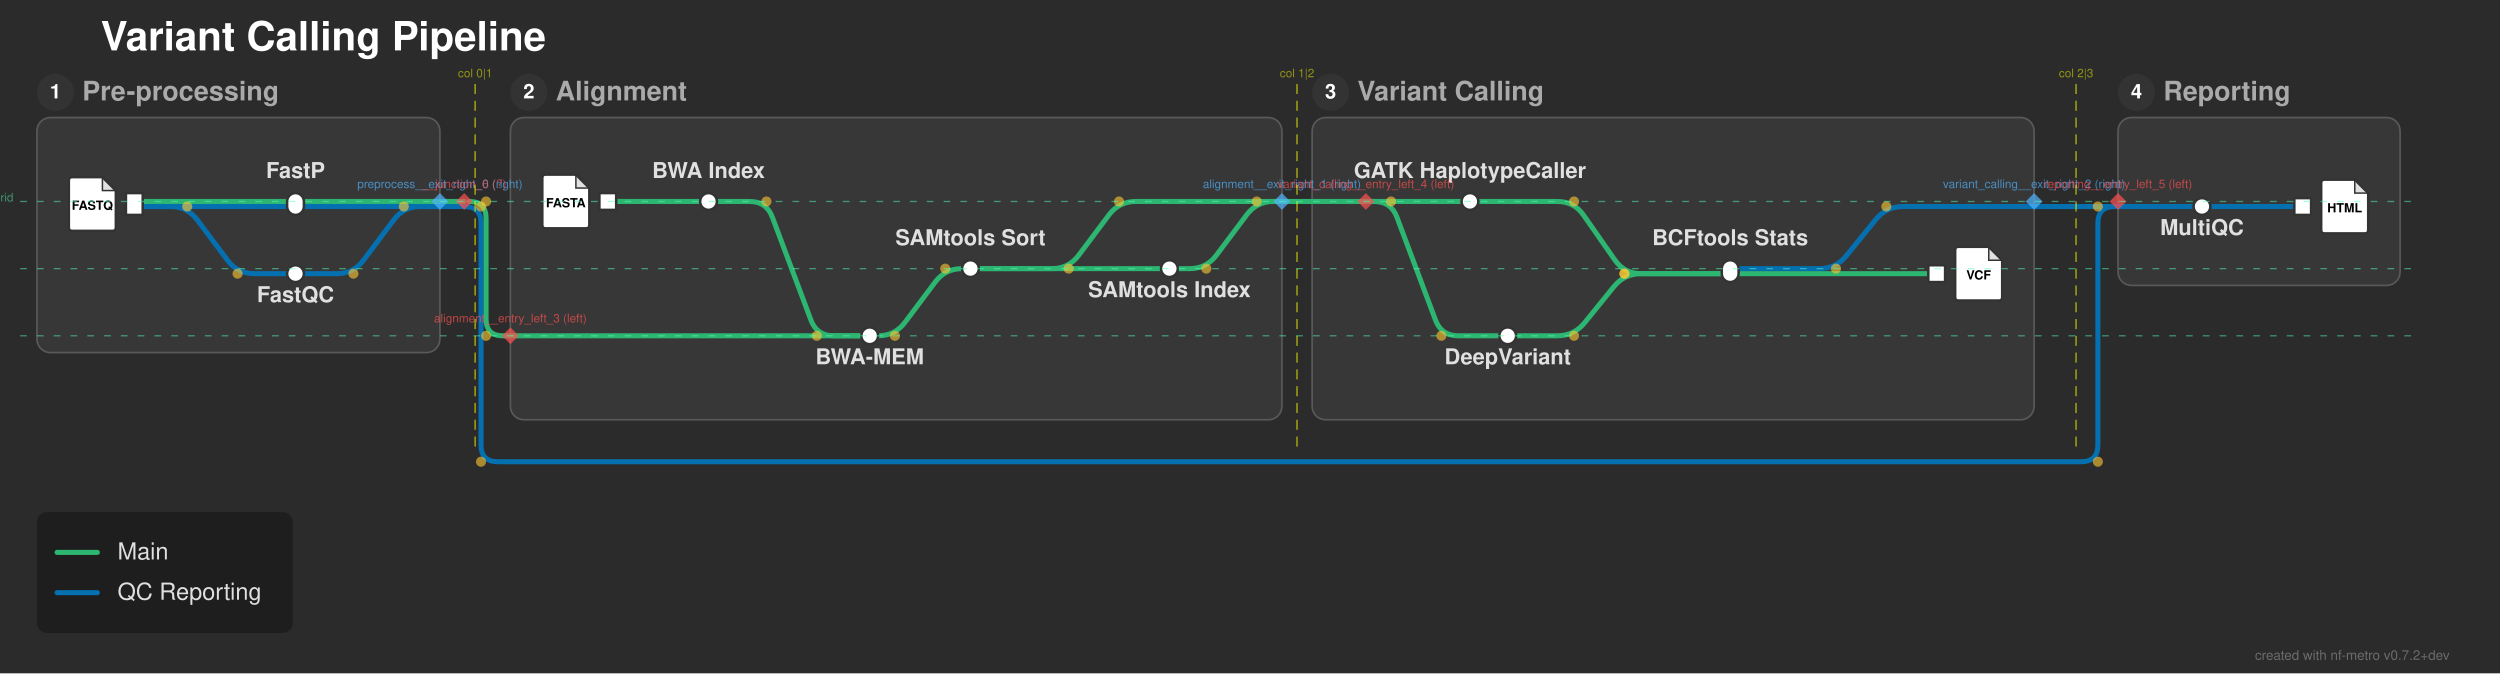
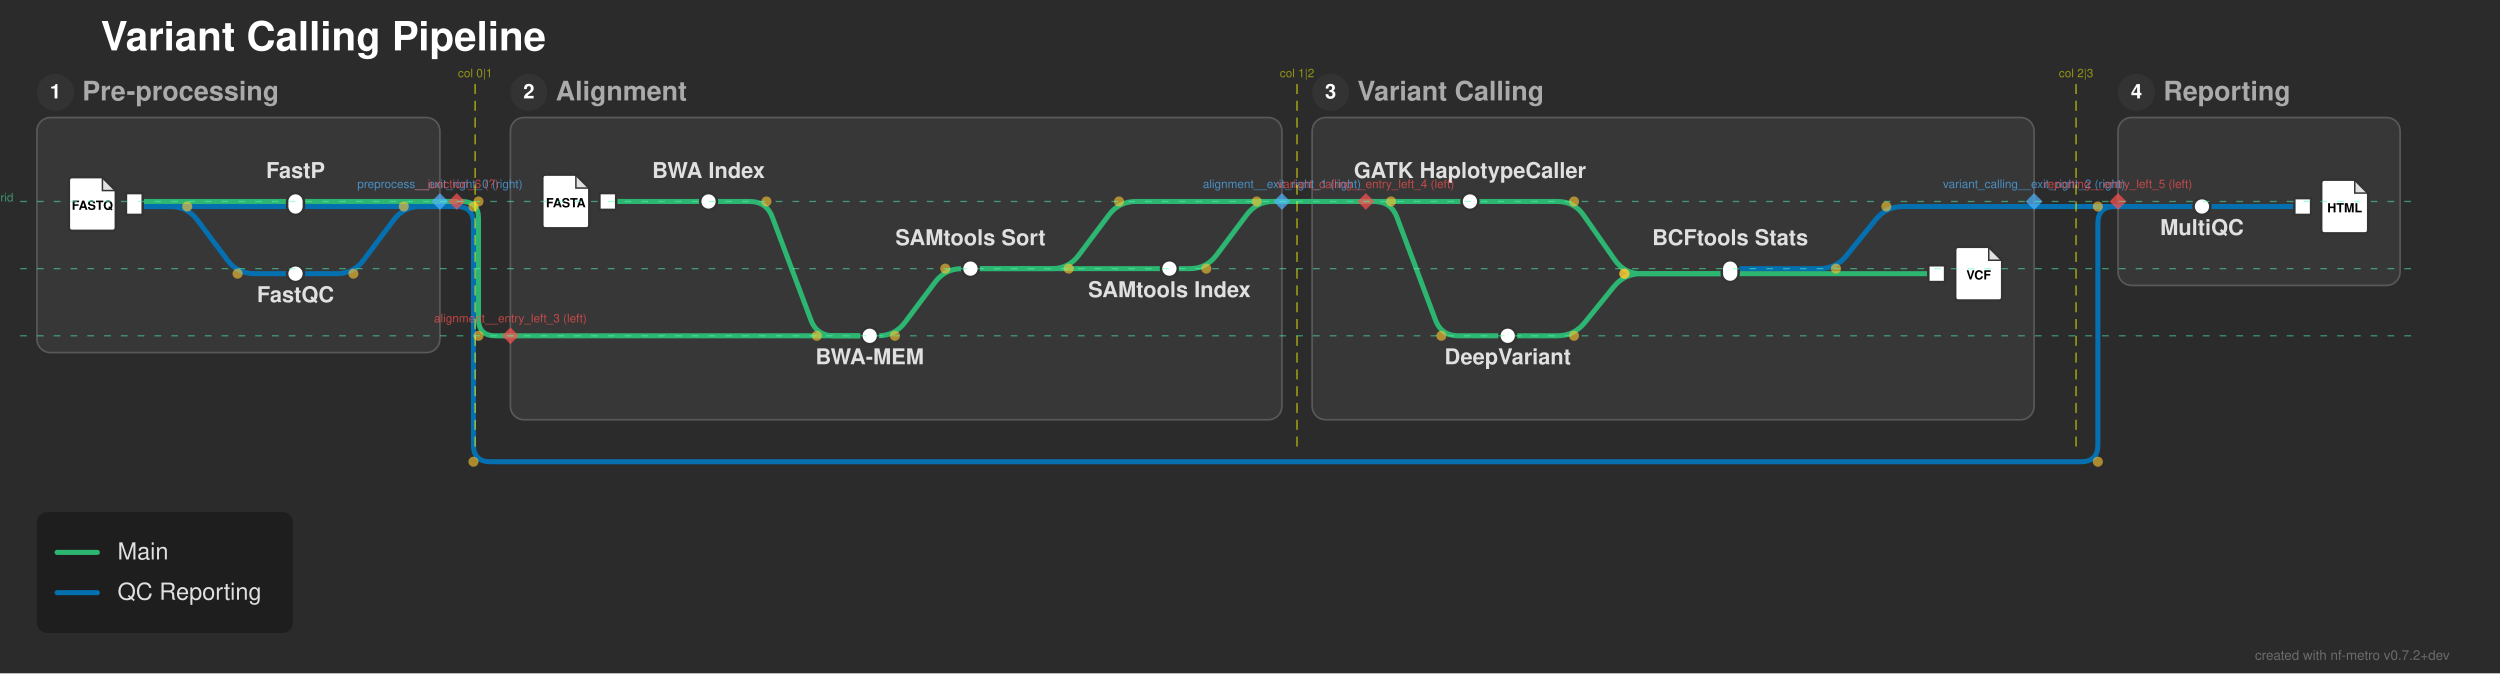
<svg xmlns="http://www.w3.org/2000/svg" width="1489" height="401" viewBox="0 0 1489 401">
  <defs>
</defs>
  <rect x="0" y="0" width="1489" height="401" fill="#2b2b2b" />
  <text x="60.0" y="30.0" font-size="24.0" fill="#ffffff" font-family="'Helvetica Neue', Helvetica, Arial, sans-serif" font-weight="bold" class="nf-metro-title">Variant Calling Pipeline</text>
  <rect x="22.0" y="70.0" width="240.0" height="140.0" rx="8" ry="8" fill="#373737" stroke="#595959" stroke-width="1.0" class="nf-metro-section-box" data-section-id="preprocess" data-section-lines="main,qc" />
  <circle cx="33.0" cy="55.0" r="11" fill="#333333" class="nf-metro-section-num-circle" data-section-id="preprocess" />
  <text x="33.0" y="55.0" font-size="12" fill="#ffffff" font-family="'Helvetica Neue', Helvetica, Arial, sans-serif" font-weight="bold" text-anchor="middle" dy="0.3em" data-section-id="preprocess">1</text>
  <text x="49.0" y="55.0" font-size="16.0" fill="#aaaaaa" font-family="'Helvetica Neue', Helvetica, Arial, sans-serif" font-weight="bold" dy="0.3em" class="nf-metro-section-label" data-section-id="preprocess">Pre-processing</text>
  <rect x="304.0" y="70.0" width="459.5" height="180.0" rx="8" ry="8" fill="#373737" stroke="#595959" stroke-width="1.0" class="nf-metro-section-box" data-section-id="alignment" data-section-lines="main" />
  <circle cx="315.0" cy="55.0" r="11" fill="#333333" class="nf-metro-section-num-circle" data-section-id="alignment" />
  <text x="315.0" y="55.0" font-size="12" fill="#ffffff" font-family="'Helvetica Neue', Helvetica, Arial, sans-serif" font-weight="bold" text-anchor="middle" dy="0.3em" data-section-id="alignment">2</text>
  <text x="331.0" y="55.0" font-size="16.0" fill="#aaaaaa" font-family="'Helvetica Neue', Helvetica, Arial, sans-serif" font-weight="bold" dy="0.3em" class="nf-metro-section-label" data-section-id="alignment">Alignment</text>
  <rect x="781.5" y="70.0" width="430.0" height="180.0" rx="8" ry="8" fill="#373737" stroke="#595959" stroke-width="1.0" class="nf-metro-section-box" data-section-id="variant_calling" data-section-lines="main,qc" />
  <circle cx="792.5" cy="55.0" r="11" fill="#333333" class="nf-metro-section-num-circle" data-section-id="variant_calling" />
  <text x="792.5" y="55.0" font-size="12" fill="#ffffff" font-family="'Helvetica Neue', Helvetica, Arial, sans-serif" font-weight="bold" text-anchor="middle" dy="0.3em" data-section-id="variant_calling">3</text>
  <text x="808.5" y="55.0" font-size="16.0" fill="#aaaaaa" font-family="'Helvetica Neue', Helvetica, Arial, sans-serif" font-weight="bold" dy="0.3em" class="nf-metro-section-label" data-section-id="variant_calling">Variant Calling</text>
  <rect x="1261.5" y="70.0" width="168.0" height="100.0" rx="8" ry="8" fill="#373737" stroke="#595959" stroke-width="1.0" class="nf-metro-section-box" data-section-id="reporting" data-section-lines="qc" />
  <circle cx="1272.5" cy="55.0" r="11" fill="#333333" class="nf-metro-section-num-circle" data-section-id="reporting" />
  <text x="1272.5" y="55.0" font-size="12" fill="#ffffff" font-family="'Helvetica Neue', Helvetica, Arial, sans-serif" font-weight="bold" text-anchor="middle" dy="0.3em" data-section-id="reporting">4</text>
  <text x="1288.5" y="55.0" font-size="16.0" fill="#aaaaaa" font-family="'Helvetica Neue', Helvetica, Arial, sans-serif" font-weight="bold" dy="0.3em" class="nf-metro-section-label" data-section-id="reporting">Reporting</text>
  <path d="M80.0,123.0 L176.0,123.0" stroke="#0570b0" stroke-width="3.0" stroke-linecap="round" class="metro-line-qc" data-line-id="qc" />
  <path d="M80.0,123.0 L101.5,123.0 Q111.5,123.0,117.5,131.0 L135.5,155.0 Q141.5,163.0,151.5,163.0 L176.0,163.0" stroke="#0570b0" stroke-width="3.0" fill="none" stroke-linecap="round" stroke-linejoin="round" class="metro-line-qc" data-line-id="qc" />
  <path d="M1311.5,123.0 L1371.5,123.0" stroke="#0570b0" stroke-width="3.0" stroke-linecap="round" class="metro-line-qc" data-line-id="qc" />
  <path d="M1030.5,160.0 L1083.5,160.0 Q1093.5,160.0,1099.798,152.232 L1117.202,130.768 Q1123.5,123.0,1133.5,123.0 L1211.5,123.0" stroke="#0570b0" stroke-width="3.0" fill="none" stroke-linecap="round" stroke-linejoin="round" class="metro-line-qc" data-line-id="qc" />
  <path d="M1261.5,123.0 L1311.5,123.0" stroke="#0570b0" stroke-width="3.0" stroke-linecap="round" class="metro-line-qc" data-line-id="qc" />
  <path d="M176.0,163.0 L200.5,163.0 Q210.5,163.0,216.5,155.0 L234.5,131.0 Q240.5,123.0,250.5,123.0 L262.0,123.0" stroke="#0570b0" stroke-width="3.0" fill="none" stroke-linecap="round" stroke-linejoin="round" class="metro-line-qc" data-line-id="qc" />
  <path d="M176.0,123.0 L262.0,123.0" stroke="#0570b0" stroke-width="3.0" stroke-linecap="round" class="metro-line-qc" data-line-id="qc" />
-   <path d="M262.0,123.0 L276.5,123.0" stroke="#0570b0" stroke-width="3.0" stroke-linecap="round" class="metro-line-qc" data-line-id="qc" />
-   <path d="M276.5,123.0 L276.5,123.0 Q286.5,123.0,286.5,133.0 L286.5,265.0 Q286.5,275.0,296.5,275.0 L1239.5,275.0 Q1249.5,275.0,1249.5,265.0 L1249.5,133.0 Q1249.5,123.0,1259.5,123.0 L1261.5,123.0" stroke="#0570b0" stroke-width="3.0" fill="none" stroke-linecap="round" stroke-linejoin="round" class="metro-line-qc" data-line-id="qc" />
+   <path d="M262.0,123.0 L272.0,123.0" stroke="#0570b0" stroke-width="3.0" stroke-linecap="round" class="metro-line-qc" data-line-id="qc" />
+   <path d="M272.0,123.0 L272.0,123.0 Q282.0,123.0,282.0,133.0 L282.0,265.0 Q282.0,275.0,292.0,275.0 L1239.5,275.0 Q1249.5,275.0,1249.5,265.0 L1249.5,133.0 Q1249.5,123.0,1259.5,123.0 L1261.5,123.0" stroke="#0570b0" stroke-width="3.0" fill="none" stroke-linecap="round" stroke-linejoin="round" class="metro-line-qc" data-line-id="qc" />
  <path d="M1211.5,123.0 L1261.5,123.0" stroke="#0570b0" stroke-width="3.0" stroke-linecap="round" class="metro-line-qc" data-line-id="qc" />
  <path d="M80.0,120.0 L176.0,120.0" stroke="#2db572" stroke-width="3.0" stroke-linecap="round" class="metro-line-main" data-line-id="main" />
  <path d="M362.0,120.0 L422.0,120.0" stroke="#2db572" stroke-width="3.0" stroke-linecap="round" class="metro-line-main" data-line-id="main" />
  <path d="M422.0,120.0 L446.5,120.0 Q456.5,120.0,460.011,129.363 L482.989,190.637 Q486.5,200.0,496.5,200.0 L518.0,200.0" stroke="#2db572" stroke-width="3.0" fill="none" stroke-linecap="round" stroke-linejoin="round" class="metro-line-main" data-line-id="main" />
  <path d="M518.0,200.0 L523.0,200.0 Q533.0,200.0,539.0,192.0 L557.0,168.0 Q563.0,160.0,573.0,160.0 L578.0,160.0" stroke="#2db572" stroke-width="3.0" fill="none" stroke-linecap="round" stroke-linejoin="round" class="metro-line-main" data-line-id="main" />
  <path d="M578.0,160.0 L696.5,160.0" stroke="#2db572" stroke-width="3.0" stroke-linecap="round" class="metro-line-main" data-line-id="main" />
  <path d="M875.5,120.0 L927.5,120.0 Q937.5,120.0,943.222,128.201 L961.778,154.799 Q967.5,163.0,977.5,163.0 L1030.5,163.0" stroke="#2db572" stroke-width="3.0" fill="none" stroke-linecap="round" stroke-linejoin="round" class="metro-line-main" data-line-id="main" />
  <path d="M898.0,200.0 L927.5,200.0 Q937.5,200.0,943.798,192.232 L961.202,170.768 Q967.5,163.0,977.5,163.0 L1030.5,163.0" stroke="#2db572" stroke-width="3.0" fill="none" stroke-linecap="round" stroke-linejoin="round" class="metro-line-main" data-line-id="main" />
  <path d="M1030.5,163.0 L1153.5,163.0" stroke="#2db572" stroke-width="3.0" stroke-linecap="round" class="metro-line-main" data-line-id="main" />
  <path d="M176.0,120.0 L262.0,120.0" stroke="#2db572" stroke-width="3.0" stroke-linecap="round" class="metro-line-main" data-line-id="main" />
  <path d="M304.0,200.0 L518.0,200.0" stroke="#2db572" stroke-width="3.0" stroke-linecap="round" class="metro-line-main" data-line-id="main" />
  <path d="M578.0,160.0 L626.5,160.0 Q636.5,160.0,642.5,152.0 L660.5,128.0 Q666.5,120.0,676.5,120.0 L763.5,120.0" stroke="#2db572" stroke-width="3.0" fill="none" stroke-linecap="round" stroke-linejoin="round" class="metro-line-main" data-line-id="main" />
  <path d="M813.5,120.0 L875.5,120.0" stroke="#2db572" stroke-width="3.0" stroke-linecap="round" class="metro-line-main" data-line-id="main" />
  <path d="M813.5,120.0 L818.5,120.0 Q828.5,120.0,832.011,129.363 L854.989,190.637 Q858.5,200.0,868.5,200.0 L898.0,200.0" stroke="#2db572" stroke-width="3.0" fill="none" stroke-linecap="round" stroke-linejoin="round" class="metro-line-main" data-line-id="main" />
  <path d="M696.5,160.0 L708.5,160.0 Q718.5,160.0,724.5,152.0 L742.5,128.0 Q748.5,120.0,758.5,120.0 L763.5,120.0" stroke="#2db572" stroke-width="3.0" fill="none" stroke-linecap="round" stroke-linejoin="round" class="metro-line-main" data-line-id="main" />
-   <path d="M262.0,120.0 L276.5,120.0" stroke="#2db572" stroke-width="3.0" stroke-linecap="round" class="metro-line-main" data-line-id="main" />
-   <path d="M279.5,120.0 L279.5,120.0 Q289.5,120.0,289.5,130.0 L289.5,190.0 Q289.5,200.0,299.5,200.0 L304.0,200.0" stroke="#2db572" stroke-width="3.0" fill="none" stroke-linecap="round" stroke-linejoin="round" class="metro-line-main" data-line-id="main" />
+   <path d="M262.0,120.0 L272.0,120.0" stroke="#2db572" stroke-width="3.0" stroke-linecap="round" class="metro-line-main" data-line-id="main" />
+   <path d="M275.0,120.0 L275.0,120.0 Q285.0,120.0,285.0,130.0 L285.0,190.0 Q285.0,200.0,295.0,200.0 L304.0,200.0" stroke="#2db572" stroke-width="3.0" fill="none" stroke-linecap="round" stroke-linejoin="round" class="metro-line-main" data-line-id="main" />
  <path d="M763.5,120.0 L813.5,120.0" stroke="#2db572" stroke-width="3.0" stroke-linecap="round" class="metro-line-main" data-line-id="main" />
  <rect x="75.0" y="115.0" width="10.0" height="13.0" fill="#ffffff" stroke="#333333" stroke-width="1.5" class="nf-metro-station" data-station-id="fastq_in" data-station-lines="main,qc" data-station-label="fastq_in" data-section-id="preprocess" data-section-name="Pre-processing" />
  <g data-station-id="fastq_in">
    <path d="M43.0,105.5 L61.0,105.5 L69.0,113.5 L69.0,135.5 Q69.0,137.5,67.0,137.5 L43.0,137.5 Q41.0,137.5,41.0,135.5 L41.0,107.5 Q41.0,105.5,43.0,105.5 Z" fill="#ffffff" stroke="#333333" stroke-width="1.5" stroke-linejoin="round" />
    <path d="M61.0,105.5 L61.0,113.5 L69.0,113.5 Z" fill="#333333" opacity="0.15" stroke="none" />
    <path d="M61.0,105.5 L61.0,113.5 L69.0,113.5" fill="none" stroke="#333333" stroke-width="0.9" />
    <text x="55.0" y="122.7" font-size="7.5" fill="#000000" font-family="'Helvetica Neue', Helvetica, Arial, sans-serif" font-weight="bold" text-anchor="middle" dy="0.3em">FASTQ</text>
  </g>
  <rect x="171.0" y="158.0" width="10.0" height="10.0" rx="5.0" ry="5.0" fill="#ffffff" stroke="#333333" stroke-width="1.5" class="nf-metro-station" data-station-id="fastqc" data-station-lines="qc" data-station-label="FastQC" data-section-id="preprocess" data-section-name="Pre-processing" />
  <rect x="171.0" y="115.0" width="10.0" height="13.0" rx="5.0" ry="5.0" fill="#ffffff" stroke="#333333" stroke-width="1.5" class="nf-metro-station" data-station-id="fastp" data-station-lines="main,qc" data-station-label="FastP" data-section-id="preprocess" data-section-name="Pre-processing" />
  <rect x="357.0" y="115.0" width="10.0" height="10.0" fill="#ffffff" stroke="#333333" stroke-width="1.5" class="nf-metro-station" data-station-id="ref_in" data-station-lines="main" data-station-label="ref_in" data-section-id="alignment" data-section-name="Alignment" />
  <g data-station-id="ref_in">
    <path d="M325.0,104.0 L343.0,104.0 L351.0,112.0 L351.0,134.0 Q351.0,136.0,349.0,136.0 L325.0,136.0 Q323.0,136.0,323.0,134.0 L323.0,106.0 Q323.0,104.0,325.0,104.0 Z" fill="#ffffff" stroke="#333333" stroke-width="1.5" stroke-linejoin="round" />
    <path d="M343.0,104.0 L343.0,112.0 L351.0,112.0 Z" fill="#333333" opacity="0.15" stroke="none" />
    <path d="M343.0,104.0 L343.0,112.0 L351.0,112.0" fill="none" stroke="#333333" stroke-width="0.9" />
    <text x="337.0" y="121.2" font-size="7.5" fill="#000000" font-family="'Helvetica Neue', Helvetica, Arial, sans-serif" font-weight="bold" text-anchor="middle" dy="0.3em">FASTA</text>
  </g>
  <rect x="417.0" y="115.0" width="10.0" height="10.0" rx="5.0" ry="5.0" fill="#ffffff" stroke="#333333" stroke-width="1.5" class="nf-metro-station" data-station-id="bwa_index" data-station-lines="main" data-station-label="BWA Index" data-section-id="alignment" data-section-name="Alignment" />
  <rect x="513.0" y="195.0" width="10.0" height="10.0" rx="5.0" ry="5.0" fill="#ffffff" stroke="#333333" stroke-width="1.5" class="nf-metro-station" data-station-id="bwa_mem" data-station-lines="main" data-station-label="BWA-MEM" data-section-id="alignment" data-section-name="Alignment" />
  <rect x="573.0" y="155.0" width="10.0" height="10.0" rx="5.0" ry="5.0" fill="#ffffff" stroke="#333333" stroke-width="1.5" class="nf-metro-station" data-station-id="samtools_sort" data-station-lines="main" data-station-label="SAMtools Sort" data-section-id="alignment" data-section-name="Alignment" />
  <rect x="691.5" y="155.0" width="10.0" height="10.0" rx="5.0" ry="5.0" fill="#ffffff" stroke="#333333" stroke-width="1.5" class="nf-metro-station" data-station-id="samtools_index" data-station-lines="main" data-station-label="SAMtools Index" data-section-id="alignment" data-section-name="Alignment" />
  <rect x="870.5" y="115.0" width="10.0" height="10.0" rx="5.0" ry="5.0" fill="#ffffff" stroke="#333333" stroke-width="1.5" class="nf-metro-station" data-station-id="gatk" data-station-lines="main" data-station-label="GATK HaplotypeCaller" data-section-id="variant_calling" data-section-name="Variant Calling" />
  <rect x="893.0" y="195.0" width="10.0" height="10.0" rx="5.0" ry="5.0" fill="#ffffff" stroke="#333333" stroke-width="1.5" class="nf-metro-station" data-station-id="deepvariant" data-station-lines="main" data-station-label="DeepVariant" data-section-id="variant_calling" data-section-name="Variant Calling" />
  <rect x="1025.5" y="155.0" width="10.0" height="13.0" rx="5.0" ry="5.0" fill="#ffffff" stroke="#333333" stroke-width="1.5" class="nf-metro-station" data-station-id="bcftools" data-station-lines="main,qc" data-station-label="BCFtools Stats" data-section-id="variant_calling" data-section-name="Variant Calling" />
  <rect x="1148.5" y="158.0" width="10.0" height="10.0" fill="#ffffff" stroke="#333333" stroke-width="1.5" class="nf-metro-station" data-station-id="vcf_out" data-station-lines="main" data-station-label="vcf_out" data-section-id="variant_calling" data-section-name="Variant Calling" />
  <g data-station-id="vcf_out">
    <path d="M1166.5,147.0 L1184.5,147.0 L1192.5,155.0 L1192.5,177.0 Q1192.5,179.0,1190.5,179.0 L1166.5,179.0 Q1164.5,179.0,1164.5,177.0 L1164.5,149.0 Q1164.5,147.0,1166.5,147.0 Z" fill="#ffffff" stroke="#333333" stroke-width="1.5" stroke-linejoin="round" />
    <path d="M1184.5,147.0 L1184.5,155.0 L1192.5,155.0 Z" fill="#333333" opacity="0.15" stroke="none" />
    <path d="M1184.5,147.0 L1184.5,155.0 L1192.5,155.0" fill="none" stroke="#333333" stroke-width="0.9" />
    <text x="1178.5" y="164.2" font-size="7.5" fill="#000000" font-family="'Helvetica Neue', Helvetica, Arial, sans-serif" font-weight="bold" text-anchor="middle" dy="0.3em">VCF</text>
  </g>
  <rect x="1306.5" y="118.0" width="10.0" height="10.0" rx="5.0" ry="5.0" fill="#ffffff" stroke="#333333" stroke-width="1.5" class="nf-metro-station" data-station-id="multiqc" data-station-lines="qc" data-station-label="MultiQC" data-section-id="reporting" data-section-name="Reporting" />
  <rect x="1366.5" y="118.0" width="10.0" height="10.0" fill="#ffffff" stroke="#333333" stroke-width="1.5" class="nf-metro-station" data-station-id="report_out" data-station-lines="qc" data-station-label="report_out" data-section-id="reporting" data-section-name="Reporting" />
  <g data-station-id="report_out">
    <path d="M1384.5,107.0 L1402.5,107.0 L1410.5,115.0 L1410.5,137.0 Q1410.5,139.0,1408.5,139.0 L1384.5,139.0 Q1382.5,139.0,1382.5,137.0 L1382.5,109.0 Q1382.5,107.0,1384.5,107.0 Z" fill="#ffffff" stroke="#333333" stroke-width="1.5" stroke-linejoin="round" />
    <path d="M1402.5,107.0 L1402.5,115.0 L1410.5,115.0 Z" fill="#333333" opacity="0.15" stroke="none" />
    <path d="M1402.5,107.0 L1402.5,115.0 L1410.5,115.0" fill="none" stroke="#333333" stroke-width="0.9" />
    <text x="1396.5" y="124.2" font-size="7.5" fill="#000000" font-family="'Helvetica Neue', Helvetica, Arial, sans-serif" font-weight="bold" text-anchor="middle" dy="0.3em">HTML</text>
  </g>
  <text x="875.5" y="106.0" font-size="13.0" fill="#e0e0e0" font-family="'Helvetica Neue', Helvetica, Arial, sans-serif" font-weight="bold" text-anchor="middle" dominant-baseline="auto" data-station-id="gatk" class="nf-metro-station-label">GATK HaplotypeCaller</text>
  <text x="898.0" y="211.0" font-size="13.0" fill="#e0e0e0" font-family="'Helvetica Neue', Helvetica, Arial, sans-serif" font-weight="bold" text-anchor="middle" dominant-baseline="hanging" data-station-id="deepvariant" class="nf-metro-station-label">DeepVariant</text>
  <text x="1311.5" y="134.0" font-size="13.0" fill="#e0e0e0" font-family="'Helvetica Neue', Helvetica, Arial, sans-serif" font-weight="bold" text-anchor="middle" dominant-baseline="hanging" data-station-id="multiqc" class="nf-metro-station-label">MultiQC</text>
  <text x="422.0" y="106.0" font-size="13.0" fill="#e0e0e0" font-family="'Helvetica Neue', Helvetica, Arial, sans-serif" font-weight="bold" text-anchor="middle" dominant-baseline="auto" data-station-id="bwa_index" class="nf-metro-station-label">BWA Index</text>
  <text x="176.0" y="106.0" font-size="13.0" fill="#e0e0e0" font-family="'Helvetica Neue', Helvetica, Arial, sans-serif" font-weight="bold" text-anchor="middle" dominant-baseline="auto" data-station-id="fastp" class="nf-metro-station-label">FastP</text>
  <text x="1030.5" y="146.0" font-size="13.0" fill="#e0e0e0" font-family="'Helvetica Neue', Helvetica, Arial, sans-serif" font-weight="bold" text-anchor="middle" dominant-baseline="auto" data-station-id="bcftools" class="nf-metro-station-label">BCFtools Stats</text>
  <text x="176.0" y="174.0" font-size="13.0" fill="#e0e0e0" font-family="'Helvetica Neue', Helvetica, Arial, sans-serif" font-weight="bold" text-anchor="middle" dominant-baseline="hanging" data-station-id="fastqc" class="nf-metro-station-label">FastQC</text>
  <text x="518.0" y="211.0" font-size="13.0" fill="#e0e0e0" font-family="'Helvetica Neue', Helvetica, Arial, sans-serif" font-weight="bold" text-anchor="middle" dominant-baseline="hanging" data-station-id="bwa_mem" class="nf-metro-station-label">BWA-MEM</text>
  <text x="578.0" y="146.0" font-size="13.0" fill="#e0e0e0" font-family="'Helvetica Neue', Helvetica, Arial, sans-serif" font-weight="bold" text-anchor="middle" dominant-baseline="auto" data-station-id="samtools_sort" class="nf-metro-station-label">SAMtools Sort</text>
  <text x="696.5" y="171.0" font-size="13.0" fill="#e0e0e0" font-family="'Helvetica Neue', Helvetica, Arial, sans-serif" font-weight="bold" text-anchor="middle" dominant-baseline="hanging" data-station-id="samtools_index" class="nf-metro-station-label">SAMtools Index</text>
  <circle cx="111.5" cy="123.0" r="3.0" fill="rgba(255, 200, 50, 0.6)" />
  <circle cx="141.5" cy="163.0" r="3.0" fill="rgba(255, 200, 50, 0.6)" />
  <circle cx="456.5" cy="120.0" r="3.0" fill="rgba(255, 200, 50, 0.6)" />
  <circle cx="486.5" cy="200.0" r="3.0" fill="rgba(255, 200, 50, 0.6)" />
  <circle cx="533.0" cy="200.0" r="3.0" fill="rgba(255, 200, 50, 0.6)" />
  <circle cx="563.0" cy="160.0" r="3.0" fill="rgba(255, 200, 50, 0.6)" />
  <circle cx="937.5" cy="120.0" r="3.0" fill="rgba(255, 200, 50, 0.6)" />
  <circle cx="967.5" cy="163.0" r="3.0" fill="rgba(255, 200, 50, 0.6)" />
  <circle cx="937.5" cy="200.0" r="3.0" fill="rgba(255, 200, 50, 0.6)" />
  <circle cx="967.5" cy="163.0" r="3.0" fill="rgba(255, 200, 50, 0.6)" />
  <circle cx="636.5" cy="160.0" r="3.0" fill="rgba(255, 200, 50, 0.6)" />
  <circle cx="666.5" cy="120.0" r="3.0" fill="rgba(255, 200, 50, 0.6)" />
  <circle cx="828.5" cy="120.0" r="3.0" fill="rgba(255, 200, 50, 0.6)" />
  <circle cx="858.5" cy="200.0" r="3.0" fill="rgba(255, 200, 50, 0.6)" />
  <circle cx="718.5" cy="160.0" r="3.0" fill="rgba(255, 200, 50, 0.6)" />
  <circle cx="748.5" cy="120.0" r="3.0" fill="rgba(255, 200, 50, 0.6)" />
  <circle cx="1093.5" cy="160.0" r="3.0" fill="rgba(255, 200, 50, 0.6)" />
  <circle cx="1123.5" cy="123.0" r="3.0" fill="rgba(255, 200, 50, 0.6)" />
  <circle cx="210.5" cy="163.0" r="3.0" fill="rgba(255, 200, 50, 0.6)" />
  <circle cx="240.5" cy="123.0" r="3.0" fill="rgba(255, 200, 50, 0.6)" />
-   <circle cx="289.5" cy="120.0" r="3.0" fill="rgba(255, 200, 50, 0.6)" />
-   <circle cx="289.5" cy="200.0" r="3.0" fill="rgba(255, 200, 50, 0.6)" />
-   <circle cx="286.5" cy="123.0" r="3.0" fill="rgba(255, 200, 50, 0.6)" />
-   <circle cx="286.5" cy="275.0" r="3.0" fill="rgba(255, 200, 50, 0.6)" />
+   <circle cx="285.0" cy="120.0" r="3.0" fill="rgba(255, 200, 50, 0.6)" />
+   <circle cx="285.0" cy="200.0" r="3.0" fill="rgba(255, 200, 50, 0.6)" />
+   <circle cx="282.0" cy="123.0" r="3.0" fill="rgba(255, 200, 50, 0.6)" />
+   <circle cx="282.0" cy="275.0" r="3.0" fill="rgba(255, 200, 50, 0.6)" />
  <circle cx="1249.5" cy="275.0" r="3.0" fill="rgba(255, 200, 50, 0.6)" />
  <circle cx="1249.5" cy="123.0" r="3.0" fill="rgba(255, 200, 50, 0.6)" />
  <path d="M262.0,115.0 L267.0,120.0 L262.0,125.0 L257.0,120.0 Z" fill="rgba(80, 180, 255, 0.7)" stroke="none" />
  <text x="262.0" y="112.0" font-size="7" fill="rgba(80, 180, 255, 0.7)" font-family="'Helvetica Neue', Helvetica, Arial, sans-serif" text-anchor="middle" dominant-baseline="auto">preprocess__exit_right_0 (right)</text>
  <path d="M763.5,115.0 L768.5,120.0 L763.5,125.0 L758.5,120.0 Z" fill="rgba(80, 180, 255, 0.7)" stroke="none" />
  <text x="763.5" y="112.0" font-size="7" fill="rgba(80, 180, 255, 0.7)" font-family="'Helvetica Neue', Helvetica, Arial, sans-serif" text-anchor="middle" dominant-baseline="auto">alignment__exit_right_1 (right)</text>
  <path d="M1211.5,115.0 L1216.5,120.0 L1211.5,125.0 L1206.5,120.0 Z" fill="rgba(80, 180, 255, 0.7)" stroke="none" />
  <text x="1211.5" y="112.0" font-size="7" fill="rgba(80, 180, 255, 0.7)" font-family="'Helvetica Neue', Helvetica, Arial, sans-serif" text-anchor="middle" dominant-baseline="auto">variant_calling__exit_right_2 (right)</text>
  <path d="M304.0,195.0 L309.0,200.0 L304.0,205.0 L299.0,200.0 Z" fill="rgba(255, 80, 80, 0.7)" stroke="none" />
  <text x="304.0" y="192.0" font-size="7" fill="rgba(255, 80, 80, 0.7)" font-family="'Helvetica Neue', Helvetica, Arial, sans-serif" text-anchor="middle" dominant-baseline="auto">alignment__entry_left_3 (left)</text>
  <path d="M813.5,115.0 L818.5,120.0 L813.5,125.0 L808.5,120.0 Z" fill="rgba(255, 80, 80, 0.7)" stroke="none" />
  <text x="813.5" y="112.0" font-size="7" fill="rgba(255, 80, 80, 0.7)" font-family="'Helvetica Neue', Helvetica, Arial, sans-serif" text-anchor="middle" dominant-baseline="auto">variant_calling__entry_left_4 (left)</text>
  <path d="M1261.5,115.0 L1266.5,120.0 L1261.5,125.0 L1256.5,120.0 Z" fill="rgba(255, 80, 80, 0.7)" stroke="none" />
  <text x="1261.5" y="112.0" font-size="7" fill="rgba(255, 80, 80, 0.7)" font-family="'Helvetica Neue', Helvetica, Arial, sans-serif" text-anchor="middle" dominant-baseline="auto">reporting__entry_left_5 (left)</text>
-   <path d="M276.5,115.0 L281.5,120.0 L276.5,125.0 L271.5,120.0 Z" fill="rgba(255, 80, 80, 0.7)" stroke="none" />
-   <text x="276.5" y="112.0" font-size="7" fill="rgba(255, 80, 80, 0.7)" font-family="'Helvetica Neue', Helvetica, Arial, sans-serif" text-anchor="middle" dominant-baseline="auto">__junction_6 (?)</text>
+   <path d="M272.0,115.0 L277.0,120.0 L272.0,125.0 L267.0,120.0 Z" fill="rgba(255, 80, 80, 0.7)" stroke="none" />
+   <text x="272.0" y="112.0" font-size="7" fill="rgba(255, 80, 80, 0.7)" font-family="'Helvetica Neue', Helvetica, Arial, sans-serif" text-anchor="middle" dominant-baseline="auto">__junction_6 (?)</text>
  <path d="M283.0,50.0 L283.0,270.0" stroke="rgba(255, 255, 0, 0.5)" stroke-width="1" stroke-dasharray="6,4" />
  <text x="283.0" y="46.0" font-size="7" fill="rgba(255, 255, 0, 0.5)" font-family="'Helvetica Neue', Helvetica, Arial, sans-serif" text-anchor="middle">col 0|1</text>
  <path d="M772.5,50.0 L772.5,270.0" stroke="rgba(255, 255, 0, 0.5)" stroke-width="1" stroke-dasharray="6,4" />
  <text x="772.5" y="46.0" font-size="7" fill="rgba(255, 255, 0, 0.5)" font-family="'Helvetica Neue', Helvetica, Arial, sans-serif" text-anchor="middle">col 1|2</text>
  <path d="M1236.5,50.0 L1236.5,270.0" stroke="rgba(255, 255, 0, 0.5)" stroke-width="1" stroke-dasharray="6,4" />
  <text x="1236.5" y="46.0" font-size="7" fill="rgba(255, 255, 0, 0.5)" font-family="'Helvetica Neue', Helvetica, Arial, sans-serif" text-anchor="middle">col 2|3</text>
  <path d="M12.0,120.0 L1439.5,120.0" stroke="rgba(80, 255, 180, 0.5)" stroke-width="0.75" stroke-dasharray="4,6" />
  <text x="8.0" y="120.0" font-size="7" fill="rgba(80, 255, 180, 0.5)" font-family="'Helvetica Neue', Helvetica, Arial, sans-serif" text-anchor="end">row 0 grid</text>
  <path d="M12.0,160.0 L1439.5,160.0" stroke="rgba(80, 255, 180, 0.5)" stroke-width="0.75" stroke-dasharray="4,6" />
  <path d="M12.0,200.0 L1439.5,200.0" stroke="rgba(80, 255, 180, 0.5)" stroke-width="0.75" stroke-dasharray="4,6" />
  <rect x="22.0" y="305.0" width="152.4" height="72.0" rx="6" ry="6" fill="rgba(0, 0, 0, 0.3)" />
  <path d="M34.0,329.0 L58.0,329.0" stroke="#2db572" stroke-width="3.0" stroke-linecap="round" />
  <text x="70.0" y="329.0" font-size="14.0" fill="#e0e0e0" font-family="'Helvetica Neue', Helvetica, Arial, sans-serif" dy="0.3em">Main</text>
  <path d="M34.0,353.0 L58.0,353.0" stroke="#0570b0" stroke-width="3.0" stroke-linecap="round" />
  <text x="70.0" y="353.0" font-size="14.0" fill="#e0e0e0" font-family="'Helvetica Neue', Helvetica, Arial, sans-serif" dy="0.3em">QC Reporting</text>
  <text x="1459.0" y="393.0" font-size="8" fill="rgba(150, 150, 150, 0.6)" font-family="'Helvetica Neue', Helvetica, Arial, sans-serif" text-anchor="end">created with nf-metro v0.7.2+dev</text>
</svg>
